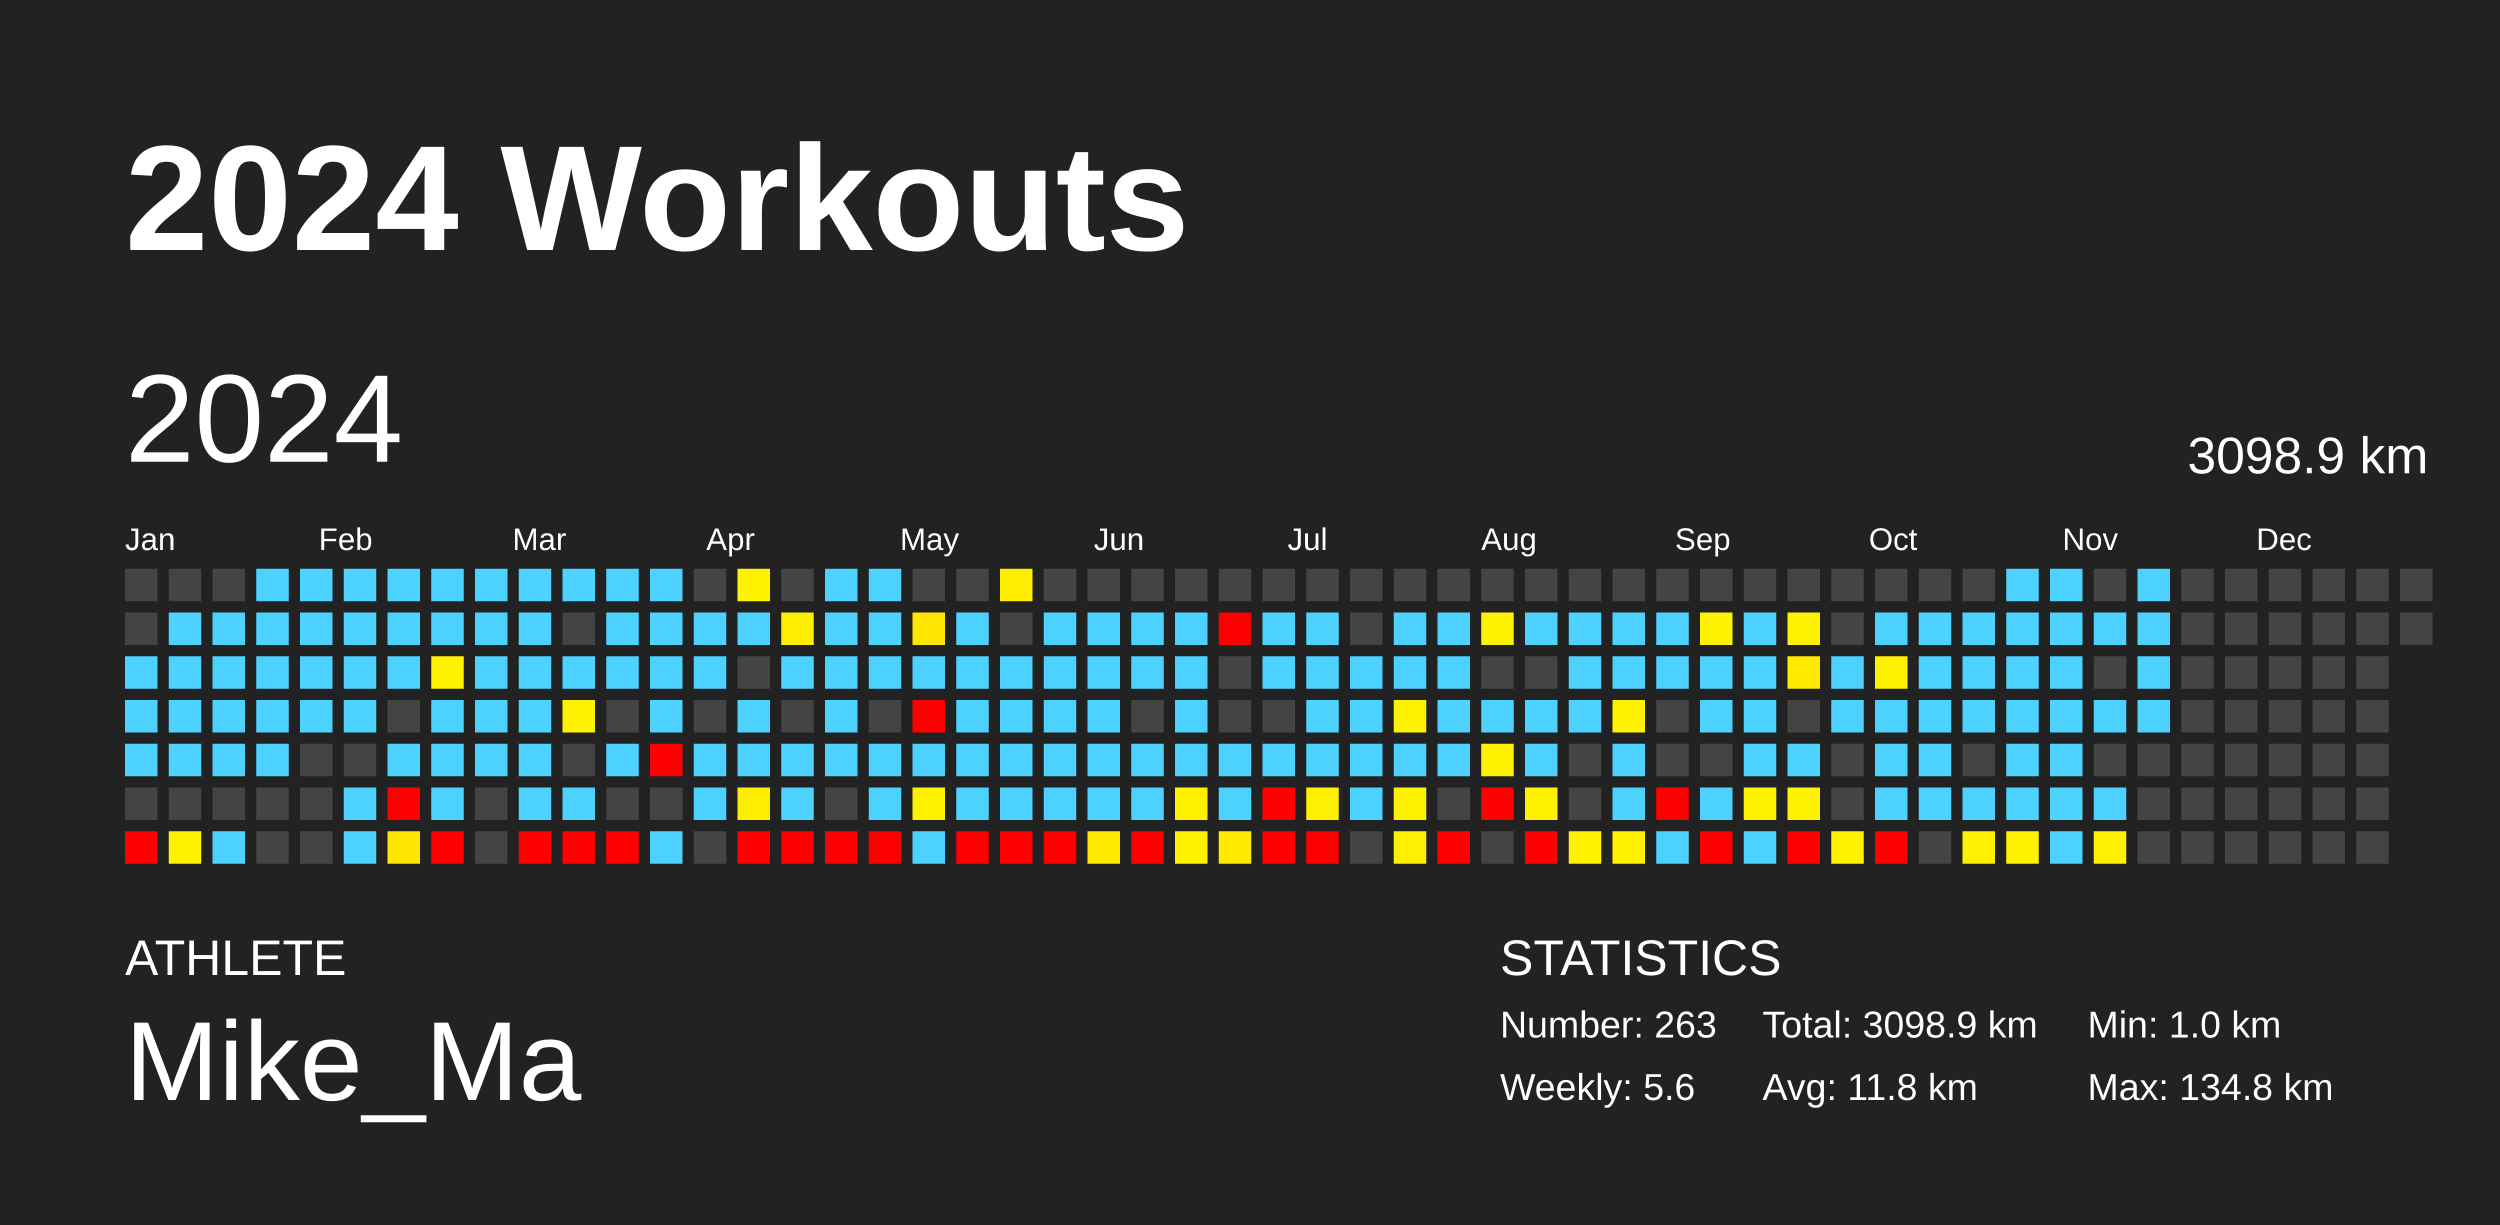
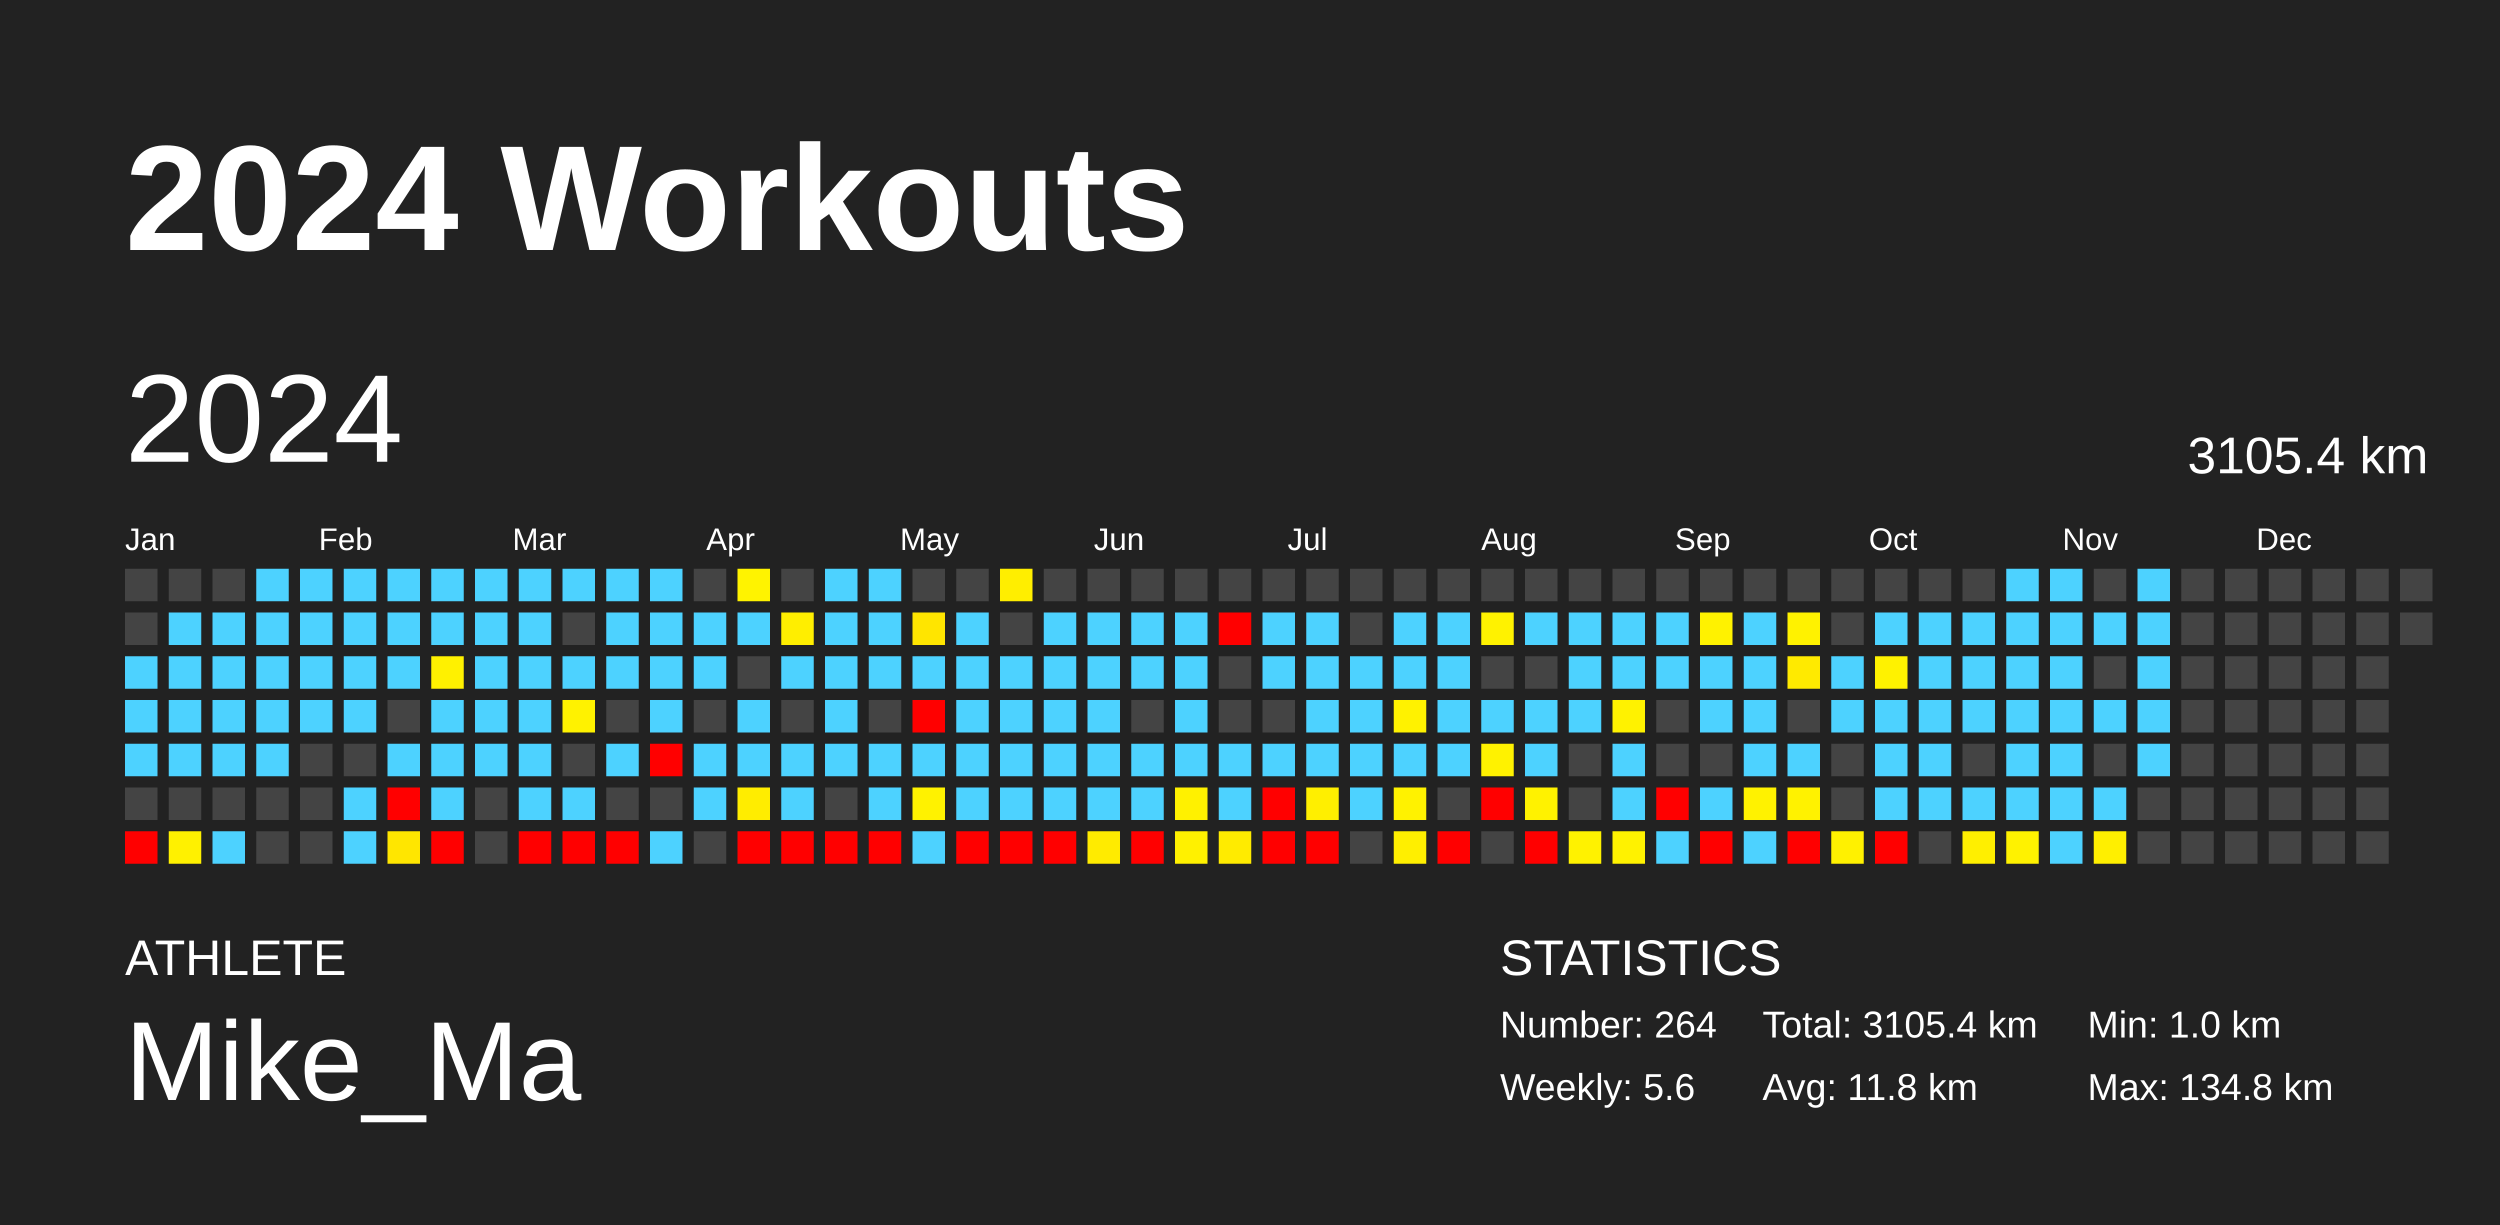
<svg xmlns="http://www.w3.org/2000/svg" baseProfile="full" height="98mm" version="1.1" viewBox="0,0,200,98" width="200mm">
  <defs />
  <rect fill="#222222" height="98" width="200" x="0" y="0" />
  <text fill="#FFFFFF" style="font-size:12px; font-family:Arial; font-weight:bold;" x="10" y="20">2024 Workouts</text>
  <text fill="#FFFFFF" style="font-size:4px; font-family:Arial" x="10" y="78">ATHLETE</text>
  <text fill="#FFFFFF" style="font-size:9px; font-family:Arial" x="10" y="88">Mike_Ma</text>
  <text fill="#FFFFFF" style="font-size:4px; font-family:Arial" x="120" y="78">STATISTICS</text>
-   <text fill="#FFFFFF" style="font-size:3px; font-family:Arial" x="120" y="83">Number: 263</text>
+   <text fill="#FFFFFF" style="font-size:3px; font-family:Arial" x="120" y="83">Number: 264</text>
  <text fill="#FFFFFF" style="font-size:3px; font-family:Arial" x="120" y="88">Weekly: 5.6</text>
-   <text fill="#FFFFFF" style="font-size:3px; font-family:Arial" x="141" y="83">Total: 3098.9 km</text>
+   <text fill="#FFFFFF" style="font-size:3px; font-family:Arial" x="141" y="83">Total: 3105.4 km</text>
  <text fill="#FFFFFF" style="font-size:3px; font-family:Arial" x="141" y="88">Avg: 11.8 km</text>
  <text fill="#FFFFFF" style="font-size:3px; font-family:Arial" x="167" y="83">Min: 1.0 km</text>
  <text fill="#FFFFFF" style="font-size:3px; font-family:Arial" x="167" y="88">Max: 134.8 km</text>
  <text dominant-baseline="hanging" fill="#FFFFFF" style="font-size:10.0px; font-family:Arial;" x="10" y="30">2024</text>
-   <text dominant-baseline="hanging" fill="#FFFFFF" style="font-size:4.125px; font-family:Arial;" x="175" y="35">3098.9 km</text>
+   <text dominant-baseline="hanging" fill="#FFFFFF" style="font-size:4.125px; font-family:Arial;" x="175" y="35">3105.4 km</text>
  <text fill="#FFFFFF" style="font-size:2.5px; font-family:Arial" x="10.0" y="44">Jan</text>
  <text fill="#FFFFFF" style="font-size:2.5px; font-family:Arial" x="25.5" y="44">Feb</text>
  <text fill="#FFFFFF" style="font-size:2.5px; font-family:Arial" x="41.0" y="44">Mar</text>
  <text fill="#FFFFFF" style="font-size:2.5px; font-family:Arial" x="56.5" y="44">Apr</text>
  <text fill="#FFFFFF" style="font-size:2.5px; font-family:Arial" x="72.0" y="44">May</text>
  <text fill="#FFFFFF" style="font-size:2.5px; font-family:Arial" x="87.5" y="44">Jun</text>
  <text fill="#FFFFFF" style="font-size:2.5px; font-family:Arial" x="103.0" y="44">Jul</text>
  <text fill="#FFFFFF" style="font-size:2.5px; font-family:Arial" x="118.5" y="44">Aug</text>
  <text fill="#FFFFFF" style="font-size:2.5px; font-family:Arial" x="134.0" y="44">Sep</text>
  <text fill="#FFFFFF" style="font-size:2.5px; font-family:Arial" x="149.5" y="44">Oct</text>
  <text fill="#FFFFFF" style="font-size:2.5px; font-family:Arial" x="165.0" y="44">Nov</text>
  <text fill="#FFFFFF" style="font-size:2.5px; font-family:Arial" x="180.5" y="44">Dec</text>
  <rect fill="#444444" height="2.6" width="2.6" x="10.0" y="45.5" />
  <rect fill="#444444" height="2.6" width="2.6" x="10.0" y="49.0" />
  <rect fill="#4dd2ff" height="2.6" width="2.6" x="10.0" y="52.5" />
  <rect fill="#4dd2ff" height="2.6" width="2.6" x="10.0" y="56.0" />
  <rect fill="#4dd2ff" height="2.6" width="2.6" x="10.0" y="59.5" />
  <rect fill="#444444" height="2.6" width="2.6" x="10.0" y="63.0" />
  <rect fill="red" height="2.6" width="2.6" x="10.0" y="66.5" />
  <rect fill="#444444" height="2.6" width="2.6" x="13.5" y="45.5" />
  <rect fill="#4dd2ff" height="2.6" width="2.6" x="13.5" y="49.0" />
  <rect fill="#4dd2ff" height="2.6" width="2.6" x="13.5" y="52.5" />
  <rect fill="#4dd2ff" height="2.6" width="2.6" x="13.5" y="56.0" />
  <rect fill="#4dd2ff" height="2.6" width="2.6" x="13.5" y="59.5" />
  <rect fill="#444444" height="2.6" width="2.6" x="13.5" y="63.0" />
  <rect fill="#fff100" height="2.6" width="2.6" x="13.5" y="66.5" />
  <rect fill="#444444" height="2.6" width="2.6" x="17.0" y="45.5" />
  <rect fill="#4dd2ff" height="2.6" width="2.6" x="17.0" y="49.0" />
  <rect fill="#4dd2ff" height="2.6" width="2.6" x="17.0" y="52.5" />
  <rect fill="#4dd2ff" height="2.6" width="2.6" x="17.0" y="56.0" />
  <rect fill="#4dd2ff" height="2.6" width="2.6" x="17.0" y="59.5" />
  <rect fill="#444444" height="2.6" width="2.6" x="17.0" y="63.0" />
  <rect fill="#4dd2ff" height="2.6" width="2.6" x="17.0" y="66.5" />
  <rect fill="#4dd2ff" height="2.6" width="2.6" x="20.5" y="45.5" />
  <rect fill="#4dd2ff" height="2.6" width="2.6" x="20.5" y="49.0" />
  <rect fill="#4dd2ff" height="2.6" width="2.6" x="20.5" y="52.5" />
  <rect fill="#4dd2ff" height="2.6" width="2.6" x="20.5" y="56.0" />
  <rect fill="#4dd2ff" height="2.6" width="2.6" x="20.5" y="59.5" />
  <rect fill="#444444" height="2.6" width="2.6" x="20.5" y="63.0" />
  <rect fill="#444444" height="2.6" width="2.6" x="20.5" y="66.5" />
  <rect fill="#4dd2ff" height="2.6" width="2.6" x="24.0" y="45.5" />
  <rect fill="#4dd2ff" height="2.6" width="2.6" x="24.0" y="49.0" />
  <rect fill="#4dd2ff" height="2.6" width="2.6" x="24.0" y="52.5" />
  <rect fill="#4dd2ff" height="2.6" width="2.6" x="24.0" y="56.0" />
  <rect fill="#444444" height="2.6" width="2.6" x="24.0" y="59.5" />
  <rect fill="#444444" height="2.6" width="2.6" x="24.0" y="63.0" />
  <rect fill="#444444" height="2.6" width="2.6" x="24.0" y="66.5" />
  <rect fill="#4dd2ff" height="2.6" width="2.6" x="27.5" y="45.5" />
  <rect fill="#4dd2ff" height="2.6" width="2.6" x="27.5" y="49.0" />
  <rect fill="#4dd2ff" height="2.6" width="2.6" x="27.5" y="52.5" />
  <rect fill="#4dd2ff" height="2.6" width="2.6" x="27.5" y="56.0" />
  <rect fill="#444444" height="2.6" width="2.6" x="27.5" y="59.5" />
  <rect fill="#4dd2ff" height="2.6" width="2.6" x="27.5" y="63.0" />
  <rect fill="#4dd2ff" height="2.6" width="2.6" x="27.5" y="66.5" />
  <rect fill="#4dd2ff" height="2.6" width="2.6" x="31.0" y="45.5" />
  <rect fill="#4dd2ff" height="2.6" width="2.6" x="31.0" y="49.0" />
  <rect fill="#4dd2ff" height="2.6" width="2.6" x="31.0" y="52.5" />
  <rect fill="#444444" height="2.6" width="2.6" x="31.0" y="56.0" />
  <rect fill="#4dd2ff" height="2.6" width="2.6" x="31.0" y="59.5" />
  <rect fill="red" height="2.6" width="2.6" x="31.0" y="63.0" />
  <rect fill="#ffe600" height="2.6" width="2.6" x="31.0" y="66.5" />
  <rect fill="#4dd2ff" height="2.6" width="2.6" x="34.5" y="45.5" />
  <rect fill="#4dd2ff" height="2.6" width="2.6" x="34.5" y="49.0" />
  <rect fill="#fff100" height="2.6" width="2.6" x="34.5" y="52.5" />
  <rect fill="#4dd2ff" height="2.6" width="2.6" x="34.5" y="56.0" />
  <rect fill="#4dd2ff" height="2.6" width="2.6" x="34.5" y="59.5" />
  <rect fill="#4dd2ff" height="2.6" width="2.6" x="34.5" y="63.0" />
  <rect fill="red" height="2.6" width="2.6" x="34.5" y="66.5" />
  <rect fill="#4dd2ff" height="2.6" width="2.6" x="38.0" y="45.5" />
  <rect fill="#4dd2ff" height="2.6" width="2.6" x="38.0" y="49.0" />
  <rect fill="#4dd2ff" height="2.6" width="2.6" x="38.0" y="52.5" />
  <rect fill="#4dd2ff" height="2.6" width="2.6" x="38.0" y="56.0" />
  <rect fill="#4dd2ff" height="2.6" width="2.6" x="38.0" y="59.5" />
  <rect fill="#444444" height="2.6" width="2.6" x="38.0" y="63.0" />
  <rect fill="#444444" height="2.6" width="2.6" x="38.0" y="66.5" />
  <rect fill="#4dd2ff" height="2.6" width="2.6" x="41.5" y="45.5" />
  <rect fill="#4dd2ff" height="2.6" width="2.6" x="41.5" y="49.0" />
  <rect fill="#4dd2ff" height="2.6" width="2.6" x="41.5" y="52.5" />
  <rect fill="#4dd2ff" height="2.6" width="2.6" x="41.5" y="56.0" />
  <rect fill="#4dd2ff" height="2.6" width="2.6" x="41.5" y="59.5" />
  <rect fill="#4dd2ff" height="2.6" width="2.6" x="41.5" y="63.0" />
  <rect fill="red" height="2.6" width="2.6" x="41.5" y="66.5" />
  <rect fill="#4dd2ff" height="2.6" width="2.6" x="45.0" y="45.5" />
  <rect fill="#444444" height="2.6" width="2.6" x="45.0" y="49.0" />
  <rect fill="#4dd2ff" height="2.6" width="2.6" x="45.0" y="52.5" />
  <rect fill="#fff200" height="2.6" width="2.6" x="45.0" y="56.0" />
  <rect fill="#444444" height="2.6" width="2.6" x="45.0" y="59.5" />
  <rect fill="#4dd2ff" height="2.6" width="2.6" x="45.0" y="63.0" />
  <rect fill="red" height="2.6" width="2.6" x="45.0" y="66.5" />
  <rect fill="#4dd2ff" height="2.6" width="2.6" x="48.5" y="45.5" />
  <rect fill="#4dd2ff" height="2.6" width="2.6" x="48.5" y="49.0" />
  <rect fill="#4dd2ff" height="2.6" width="2.6" x="48.5" y="52.5" />
  <rect fill="#444444" height="2.6" width="2.6" x="48.5" y="56.0" />
  <rect fill="#4dd2ff" height="2.6" width="2.6" x="48.5" y="59.5" />
  <rect fill="#444444" height="2.6" width="2.6" x="48.5" y="63.0" />
  <rect fill="red" height="2.6" width="2.6" x="48.5" y="66.5" />
  <rect fill="#4dd2ff" height="2.6" width="2.6" x="52.0" y="45.5" />
  <rect fill="#4dd2ff" height="2.6" width="2.6" x="52.0" y="49.0" />
  <rect fill="#4dd2ff" height="2.6" width="2.6" x="52.0" y="52.5" />
  <rect fill="#4dd2ff" height="2.6" width="2.6" x="52.0" y="56.0" />
  <rect fill="red" height="2.6" width="2.6" x="52.0" y="59.5" />
  <rect fill="#444444" height="2.6" width="2.6" x="52.0" y="63.0" />
  <rect fill="#4dd2ff" height="2.6" width="2.6" x="52.0" y="66.5" />
  <rect fill="#444444" height="2.6" width="2.6" x="55.5" y="45.5" />
  <rect fill="#4dd2ff" height="2.6" width="2.6" x="55.5" y="49.0" />
  <rect fill="#4dd2ff" height="2.6" width="2.6" x="55.5" y="52.5" />
  <rect fill="#444444" height="2.6" width="2.6" x="55.5" y="56.0" />
  <rect fill="#4dd2ff" height="2.6" width="2.6" x="55.5" y="59.5" />
  <rect fill="#4dd2ff" height="2.6" width="2.6" x="55.5" y="63.0" />
  <rect fill="#444444" height="2.6" width="2.6" x="55.5" y="66.5" />
  <rect fill="#fff300" height="2.6" width="2.6" x="59.0" y="45.5" />
  <rect fill="#4dd2ff" height="2.6" width="2.6" x="59.0" y="49.0" />
  <rect fill="#444444" height="2.6" width="2.6" x="59.0" y="52.5" />
  <rect fill="#4dd2ff" height="2.6" width="2.6" x="59.0" y="56.0" />
  <rect fill="#4dd2ff" height="2.6" width="2.6" x="59.0" y="59.5" />
  <rect fill="#ffed00" height="2.6" width="2.6" x="59.0" y="63.0" />
  <rect fill="red" height="2.6" width="2.6" x="59.0" y="66.5" />
  <rect fill="#444444" height="2.6" width="2.6" x="62.5" y="45.5" />
  <rect fill="#ffee00" height="2.6" width="2.6" x="62.5" y="49.0" />
  <rect fill="#4dd2ff" height="2.6" width="2.6" x="62.5" y="52.5" />
  <rect fill="#444444" height="2.6" width="2.6" x="62.5" y="56.0" />
  <rect fill="#4dd2ff" height="2.6" width="2.6" x="62.5" y="59.5" />
  <rect fill="#4dd2ff" height="2.6" width="2.6" x="62.5" y="63.0" />
  <rect fill="red" height="2.6" width="2.6" x="62.5" y="66.5" />
  <rect fill="#4dd2ff" height="2.6" width="2.6" x="66.0" y="45.5" />
  <rect fill="#4dd2ff" height="2.6" width="2.6" x="66.0" y="49.0" />
  <rect fill="#4dd2ff" height="2.6" width="2.6" x="66.0" y="52.5" />
  <rect fill="#4dd2ff" height="2.6" width="2.6" x="66.0" y="56.0" />
  <rect fill="#4dd2ff" height="2.6" width="2.6" x="66.0" y="59.5" />
  <rect fill="#444444" height="2.6" width="2.6" x="66.0" y="63.0" />
  <rect fill="red" height="2.6" width="2.6" x="66.0" y="66.5" />
  <rect fill="#4dd2ff" height="2.6" width="2.6" x="69.5" y="45.5" />
  <rect fill="#4dd2ff" height="2.6" width="2.6" x="69.5" y="49.0" />
  <rect fill="#4dd2ff" height="2.6" width="2.6" x="69.5" y="52.5" />
  <rect fill="#444444" height="2.6" width="2.6" x="69.5" y="56.0" />
  <rect fill="#4dd2ff" height="2.6" width="2.6" x="69.5" y="59.5" />
  <rect fill="#4dd2ff" height="2.6" width="2.6" x="69.5" y="63.0" />
  <rect fill="red" height="2.6" width="2.6" x="69.5" y="66.5" />
  <rect fill="#444444" height="2.6" width="2.6" x="73.0" y="45.5" />
  <rect fill="#ffe500" height="2.6" width="2.6" x="73.0" y="49.0" />
  <rect fill="#4dd2ff" height="2.6" width="2.6" x="73.0" y="52.5" />
  <rect fill="red" height="2.6" width="2.6" x="73.0" y="56.0" />
  <rect fill="#4dd2ff" height="2.6" width="2.6" x="73.0" y="59.5" />
  <rect fill="#fff200" height="2.6" width="2.6" x="73.0" y="63.0" />
  <rect fill="#4dd2ff" height="2.6" width="2.6" x="73.0" y="66.5" />
  <rect fill="#444444" height="2.6" width="2.6" x="76.5" y="45.5" />
  <rect fill="#4dd2ff" height="2.6" width="2.6" x="76.5" y="49.0" />
  <rect fill="#4dd2ff" height="2.6" width="2.6" x="76.5" y="52.5" />
  <rect fill="#4dd2ff" height="2.6" width="2.6" x="76.5" y="56.0" />
  <rect fill="#4dd2ff" height="2.6" width="2.6" x="76.5" y="59.5" />
  <rect fill="#4dd2ff" height="2.6" width="2.6" x="76.5" y="63.0" />
  <rect fill="red" height="2.6" width="2.6" x="76.5" y="66.5" />
  <rect fill="#ffee00" height="2.6" width="2.6" x="80.0" y="45.5" />
  <rect fill="#444444" height="2.6" width="2.6" x="80.0" y="49.0" />
  <rect fill="#4dd2ff" height="2.6" width="2.6" x="80.0" y="52.5" />
  <rect fill="#4dd2ff" height="2.6" width="2.6" x="80.0" y="56.0" />
  <rect fill="#4dd2ff" height="2.6" width="2.6" x="80.0" y="59.5" />
  <rect fill="#4dd2ff" height="2.6" width="2.6" x="80.0" y="63.0" />
  <rect fill="red" height="2.6" width="2.6" x="80.0" y="66.5" />
  <rect fill="#444444" height="2.6" width="2.6" x="83.5" y="45.5" />
  <rect fill="#4dd2ff" height="2.6" width="2.6" x="83.5" y="49.0" />
  <rect fill="#4dd2ff" height="2.6" width="2.6" x="83.5" y="52.5" />
  <rect fill="#4dd2ff" height="2.6" width="2.6" x="83.5" y="56.0" />
  <rect fill="#4dd2ff" height="2.6" width="2.6" x="83.5" y="59.5" />
  <rect fill="#4dd2ff" height="2.6" width="2.6" x="83.5" y="63.0" />
  <rect fill="red" height="2.6" width="2.6" x="83.5" y="66.5" />
  <rect fill="#444444" height="2.6" width="2.6" x="87.0" y="45.5" />
  <rect fill="#4dd2ff" height="2.6" width="2.6" x="87.0" y="49.0" />
  <rect fill="#4dd2ff" height="2.6" width="2.6" x="87.0" y="52.5" />
  <rect fill="#4dd2ff" height="2.6" width="2.6" x="87.0" y="56.0" />
  <rect fill="#4dd2ff" height="2.6" width="2.6" x="87.0" y="59.5" />
  <rect fill="#4dd2ff" height="2.6" width="2.6" x="87.0" y="63.0" />
  <rect fill="#ffeb00" height="2.6" width="2.6" x="87.0" y="66.5" />
  <rect fill="#444444" height="2.6" width="2.6" x="90.5" y="45.5" />
  <rect fill="#4dd2ff" height="2.6" width="2.6" x="90.5" y="49.0" />
  <rect fill="#4dd2ff" height="2.6" width="2.6" x="90.5" y="52.5" />
  <rect fill="#444444" height="2.6" width="2.6" x="90.5" y="56.0" />
  <rect fill="#4dd2ff" height="2.6" width="2.6" x="90.5" y="59.5" />
  <rect fill="#4dd2ff" height="2.6" width="2.6" x="90.5" y="63.0" />
  <rect fill="red" height="2.6" width="2.6" x="90.5" y="66.5" />
  <rect fill="#444444" height="2.6" width="2.6" x="94.0" y="45.5" />
  <rect fill="#4dd2ff" height="2.6" width="2.6" x="94.0" y="49.0" />
  <rect fill="#4dd2ff" height="2.6" width="2.6" x="94.0" y="52.5" />
  <rect fill="#4dd2ff" height="2.6" width="2.6" x="94.0" y="56.0" />
  <rect fill="#4dd2ff" height="2.6" width="2.6" x="94.0" y="59.5" />
  <rect fill="#fff100" height="2.6" width="2.6" x="94.0" y="63.0" />
  <rect fill="#fff100" height="2.6" width="2.6" x="94.0" y="66.5" />
  <rect fill="#444444" height="2.6" width="2.6" x="97.5" y="45.5" />
  <rect fill="red" height="2.6" width="2.6" x="97.5" y="49.0" />
  <rect fill="#444444" height="2.6" width="2.6" x="97.5" y="52.5" />
  <rect fill="#444444" height="2.6" width="2.6" x="97.5" y="56.0" />
  <rect fill="#4dd2ff" height="2.6" width="2.6" x="97.5" y="59.5" />
  <rect fill="#4dd2ff" height="2.6" width="2.6" x="97.5" y="63.0" />
  <rect fill="#ffeb00" height="2.6" width="2.6" x="97.5" y="66.5" />
  <rect fill="#444444" height="2.6" width="2.6" x="101.0" y="45.5" />
  <rect fill="#4dd2ff" height="2.6" width="2.6" x="101.0" y="49.0" />
  <rect fill="#4dd2ff" height="2.6" width="2.6" x="101.0" y="52.5" />
  <rect fill="#444444" height="2.6" width="2.6" x="101.0" y="56.0" />
  <rect fill="#4dd2ff" height="2.6" width="2.6" x="101.0" y="59.5" />
  <rect fill="red" height="2.6" width="2.6" x="101.0" y="63.0" />
  <rect fill="red" height="2.6" width="2.6" x="101.0" y="66.5" />
  <rect fill="#444444" height="2.6" width="2.6" x="104.5" y="45.5" />
  <rect fill="#4dd2ff" height="2.6" width="2.6" x="104.5" y="49.0" />
  <rect fill="#4dd2ff" height="2.6" width="2.6" x="104.5" y="52.5" />
  <rect fill="#4dd2ff" height="2.6" width="2.6" x="104.5" y="56.0" />
  <rect fill="#4dd2ff" height="2.6" width="2.6" x="104.5" y="59.5" />
  <rect fill="#ffef00" height="2.6" width="2.6" x="104.5" y="63.0" />
  <rect fill="red" height="2.6" width="2.6" x="104.5" y="66.5" />
  <rect fill="#444444" height="2.6" width="2.6" x="108.0" y="45.5" />
  <rect fill="#444444" height="2.6" width="2.6" x="108.0" y="49.0" />
  <rect fill="#4dd2ff" height="2.6" width="2.6" x="108.0" y="52.5" />
  <rect fill="#4dd2ff" height="2.6" width="2.6" x="108.0" y="56.0" />
  <rect fill="#4dd2ff" height="2.6" width="2.6" x="108.0" y="59.5" />
  <rect fill="#4dd2ff" height="2.6" width="2.6" x="108.0" y="63.0" />
  <rect fill="#444444" height="2.6" width="2.6" x="108.0" y="66.5" />
  <rect fill="#444444" height="2.6" width="2.6" x="111.5" y="45.5" />
  <rect fill="#4dd2ff" height="2.6" width="2.6" x="111.5" y="49.0" />
  <rect fill="#4dd2ff" height="2.6" width="2.6" x="111.5" y="52.5" />
  <rect fill="#fff200" height="2.6" width="2.6" x="111.5" y="56.0" />
  <rect fill="#4dd2ff" height="2.6" width="2.6" x="111.5" y="59.5" />
  <rect fill="#fff200" height="2.6" width="2.6" x="111.5" y="63.0" />
  <rect fill="#ffef00" height="2.6" width="2.6" x="111.5" y="66.5" />
  <rect fill="#444444" height="2.6" width="2.6" x="115.0" y="45.5" />
  <rect fill="#4dd2ff" height="2.6" width="2.6" x="115.0" y="49.0" />
  <rect fill="#4dd2ff" height="2.6" width="2.6" x="115.0" y="52.5" />
  <rect fill="#4dd2ff" height="2.6" width="2.6" x="115.0" y="56.0" />
  <rect fill="#4dd2ff" height="2.6" width="2.6" x="115.0" y="59.5" />
  <rect fill="#444444" height="2.6" width="2.6" x="115.0" y="63.0" />
  <rect fill="red" height="2.6" width="2.6" x="115.0" y="66.5" />
  <rect fill="#444444" height="2.6" width="2.6" x="118.5" y="45.5" />
  <rect fill="#fff200" height="2.6" width="2.6" x="118.5" y="49.0" />
  <rect fill="#444444" height="2.6" width="2.6" x="118.5" y="52.5" />
  <rect fill="#4dd2ff" height="2.6" width="2.6" x="118.5" y="56.0" />
  <rect fill="#fff200" height="2.6" width="2.6" x="118.5" y="59.5" />
  <rect fill="red" height="2.6" width="2.6" x="118.5" y="63.0" />
  <rect fill="#444444" height="2.6" width="2.6" x="118.5" y="66.5" />
  <rect fill="#444444" height="2.6" width="2.6" x="122.0" y="45.5" />
  <rect fill="#4dd2ff" height="2.6" width="2.6" x="122.0" y="49.0" />
  <rect fill="#444444" height="2.6" width="2.6" x="122.0" y="52.5" />
  <rect fill="#4dd2ff" height="2.6" width="2.6" x="122.0" y="56.0" />
  <rect fill="#4dd2ff" height="2.6" width="2.6" x="122.0" y="59.5" />
  <rect fill="#fff200" height="2.6" width="2.6" x="122.0" y="63.0" />
  <rect fill="red" height="2.6" width="2.6" x="122.0" y="66.5" />
  <rect fill="#444444" height="2.6" width="2.6" x="125.5" y="45.5" />
  <rect fill="#4dd2ff" height="2.6" width="2.6" x="125.5" y="49.0" />
  <rect fill="#4dd2ff" height="2.6" width="2.6" x="125.5" y="52.5" />
  <rect fill="#4dd2ff" height="2.6" width="2.6" x="125.5" y="56.0" />
  <rect fill="#444444" height="2.6" width="2.6" x="125.5" y="59.5" />
  <rect fill="#444444" height="2.6" width="2.6" x="125.5" y="63.0" />
  <rect fill="#fff200" height="2.6" width="2.6" x="125.5" y="66.5" />
  <rect fill="#444444" height="2.6" width="2.6" x="129.0" y="45.5" />
  <rect fill="#4dd2ff" height="2.6" width="2.6" x="129.0" y="49.0" />
  <rect fill="#4dd2ff" height="2.6" width="2.6" x="129.0" y="52.5" />
  <rect fill="#fff200" height="2.6" width="2.6" x="129.0" y="56.0" />
  <rect fill="#4dd2ff" height="2.6" width="2.6" x="129.0" y="59.5" />
  <rect fill="#4dd2ff" height="2.6" width="2.6" x="129.0" y="63.0" />
  <rect fill="#fff200" height="2.6" width="2.6" x="129.0" y="66.5" />
  <rect fill="#444444" height="2.6" width="2.6" x="132.5" y="45.5" />
  <rect fill="#4dd2ff" height="2.6" width="2.6" x="132.5" y="49.0" />
  <rect fill="#4dd2ff" height="2.6" width="2.6" x="132.5" y="52.5" />
  <rect fill="#444444" height="2.6" width="2.6" x="132.5" y="56.0" />
  <rect fill="#444444" height="2.6" width="2.6" x="132.5" y="59.5" />
  <rect fill="red" height="2.6" width="2.6" x="132.5" y="63.0" />
  <rect fill="#4dd2ff" height="2.6" width="2.6" x="132.5" y="66.5" />
  <rect fill="#444444" height="2.6" width="2.6" x="136.0" y="45.5" />
  <rect fill="#fff200" height="2.6" width="2.6" x="136.0" y="49.0" />
  <rect fill="#4dd2ff" height="2.6" width="2.6" x="136.0" y="52.5" />
  <rect fill="#4dd2ff" height="2.6" width="2.6" x="136.0" y="56.0" />
  <rect fill="#444444" height="2.6" width="2.6" x="136.0" y="59.5" />
  <rect fill="#4dd2ff" height="2.6" width="2.6" x="136.0" y="63.0" />
  <rect fill="red" height="2.6" width="2.6" x="136.0" y="66.5" />
  <rect fill="#444444" height="2.6" width="2.6" x="139.5" y="45.5" />
  <rect fill="#4dd2ff" height="2.6" width="2.6" x="139.5" y="49.0" />
  <rect fill="#4dd2ff" height="2.6" width="2.6" x="139.5" y="52.5" />
  <rect fill="#4dd2ff" height="2.6" width="2.6" x="139.5" y="56.0" />
  <rect fill="#4dd2ff" height="2.6" width="2.6" x="139.5" y="59.5" />
  <rect fill="#fff200" height="2.6" width="2.6" x="139.5" y="63.0" />
  <rect fill="#4dd2ff" height="2.6" width="2.6" x="139.5" y="66.5" />
  <rect fill="#444444" height="2.6" width="2.6" x="143.0" y="45.5" />
  <rect fill="#fff200" height="2.6" width="2.6" x="143.0" y="49.0" />
  <rect fill="#ffea00" height="2.6" width="2.6" x="143.0" y="52.5" />
  <rect fill="#444444" height="2.6" width="2.6" x="143.0" y="56.0" />
  <rect fill="#4dd2ff" height="2.6" width="2.6" x="143.0" y="59.5" />
  <rect fill="#fff200" height="2.6" width="2.6" x="143.0" y="63.0" />
  <rect fill="red" height="2.6" width="2.6" x="143.0" y="66.5" />
  <rect fill="#444444" height="2.6" width="2.6" x="146.5" y="45.5" />
  <rect fill="#444444" height="2.6" width="2.6" x="146.5" y="49.0" />
  <rect fill="#4dd2ff" height="2.6" width="2.6" x="146.5" y="52.5" />
  <rect fill="#4dd2ff" height="2.6" width="2.6" x="146.5" y="56.0" />
  <rect fill="#444444" height="2.6" width="2.6" x="146.5" y="59.5" />
  <rect fill="#444444" height="2.6" width="2.6" x="146.5" y="63.0" />
  <rect fill="#fff100" height="2.6" width="2.6" x="146.5" y="66.5" />
  <rect fill="#444444" height="2.6" width="2.6" x="150.0" y="45.5" />
  <rect fill="#4dd2ff" height="2.6" width="2.6" x="150.0" y="49.0" />
  <rect fill="#fff200" height="2.6" width="2.6" x="150.0" y="52.5" />
  <rect fill="#4dd2ff" height="2.6" width="2.6" x="150.0" y="56.0" />
  <rect fill="#4dd2ff" height="2.6" width="2.6" x="150.0" y="59.5" />
  <rect fill="#4dd2ff" height="2.6" width="2.6" x="150.0" y="63.0" />
  <rect fill="red" height="2.6" width="2.6" x="150.0" y="66.5" />
  <rect fill="#444444" height="2.6" width="2.6" x="153.5" y="45.5" />
  <rect fill="#4dd2ff" height="2.6" width="2.6" x="153.5" y="49.0" />
  <rect fill="#4dd2ff" height="2.6" width="2.6" x="153.5" y="52.5" />
  <rect fill="#4dd2ff" height="2.6" width="2.6" x="153.5" y="56.0" />
  <rect fill="#4dd2ff" height="2.6" width="2.6" x="153.5" y="59.5" />
  <rect fill="#4dd2ff" height="2.6" width="2.6" x="153.5" y="63.0" />
  <rect fill="#444444" height="2.6" width="2.6" x="153.5" y="66.5" />
  <rect fill="#444444" height="2.6" width="2.6" x="157.0" y="45.5" />
  <rect fill="#4dd2ff" height="2.6" width="2.6" x="157.0" y="49.0" />
  <rect fill="#4dd2ff" height="2.6" width="2.6" x="157.0" y="52.5" />
  <rect fill="#4dd2ff" height="2.6" width="2.6" x="157.0" y="56.0" />
  <rect fill="#444444" height="2.6" width="2.6" x="157.0" y="59.5" />
  <rect fill="#4dd2ff" height="2.6" width="2.6" x="157.0" y="63.0" />
  <rect fill="#ffef00" height="2.6" width="2.6" x="157.0" y="66.5" />
  <rect fill="#4dd2ff" height="2.6" width="2.6" x="160.5" y="45.5" />
  <rect fill="#4dd2ff" height="2.6" width="2.6" x="160.5" y="49.0" />
  <rect fill="#4dd2ff" height="2.6" width="2.6" x="160.5" y="52.5" />
  <rect fill="#4dd2ff" height="2.6" width="2.6" x="160.5" y="56.0" />
  <rect fill="#4dd2ff" height="2.6" width="2.6" x="160.5" y="59.5" />
  <rect fill="#4dd2ff" height="2.6" width="2.6" x="160.5" y="63.0" />
  <rect fill="#fff200" height="2.6" width="2.6" x="160.5" y="66.5" />
  <rect fill="#4dd2ff" height="2.6" width="2.6" x="164.0" y="45.5" />
  <rect fill="#4dd2ff" height="2.6" width="2.6" x="164.0" y="49.0" />
  <rect fill="#4dd2ff" height="2.6" width="2.6" x="164.0" y="52.5" />
  <rect fill="#4dd2ff" height="2.6" width="2.6" x="164.0" y="56.0" />
  <rect fill="#4dd2ff" height="2.6" width="2.6" x="164.0" y="59.5" />
  <rect fill="#4dd2ff" height="2.6" width="2.6" x="164.0" y="63.0" />
  <rect fill="#4dd2ff" height="2.6" width="2.6" x="164.0" y="66.5" />
  <rect fill="#444444" height="2.6" width="2.6" x="167.5" y="45.5" />
  <rect fill="#4dd2ff" height="2.6" width="2.6" x="167.5" y="49.0" />
  <rect fill="#444444" height="2.6" width="2.6" x="167.5" y="52.5" />
  <rect fill="#4dd2ff" height="2.6" width="2.6" x="167.5" y="56.0" />
  <rect fill="#444444" height="2.6" width="2.6" x="167.5" y="59.5" />
  <rect fill="#4dd2ff" height="2.6" width="2.6" x="167.5" y="63.0" />
  <rect fill="#ffef00" height="2.6" width="2.6" x="167.5" y="66.5" />
  <rect fill="#4dd2ff" height="2.6" width="2.6" x="171.0" y="45.5" />
  <rect fill="#4dd2ff" height="2.6" width="2.6" x="171.0" y="49.0" />
  <rect fill="#4dd2ff" height="2.6" width="2.6" x="171.0" y="52.5" />
  <rect fill="#4dd2ff" height="2.6" width="2.6" x="171.0" y="56.0" />
-   <rect fill="#444444" height="2.6" width="2.6" x="171.0" y="59.5" />
+   <rect fill="#4dd2ff" height="2.6" width="2.6" x="171.0" y="59.5" />
  <rect fill="#444444" height="2.6" width="2.6" x="171.0" y="63.0" />
  <rect fill="#444444" height="2.6" width="2.6" x="171.0" y="66.5" />
  <rect fill="#444444" height="2.6" width="2.6" x="174.5" y="45.5" />
  <rect fill="#444444" height="2.6" width="2.6" x="174.5" y="49.0" />
  <rect fill="#444444" height="2.6" width="2.6" x="174.5" y="52.5" />
  <rect fill="#444444" height="2.6" width="2.6" x="174.5" y="56.0" />
  <rect fill="#444444" height="2.6" width="2.6" x="174.5" y="59.5" />
  <rect fill="#444444" height="2.6" width="2.6" x="174.5" y="63.0" />
  <rect fill="#444444" height="2.6" width="2.6" x="174.5" y="66.5" />
  <rect fill="#444444" height="2.6" width="2.6" x="178.0" y="45.5" />
  <rect fill="#444444" height="2.6" width="2.6" x="178.0" y="49.0" />
  <rect fill="#444444" height="2.6" width="2.6" x="178.0" y="52.5" />
  <rect fill="#444444" height="2.6" width="2.6" x="178.0" y="56.0" />
  <rect fill="#444444" height="2.6" width="2.6" x="178.0" y="59.5" />
  <rect fill="#444444" height="2.6" width="2.6" x="178.0" y="63.0" />
  <rect fill="#444444" height="2.6" width="2.6" x="178.0" y="66.5" />
  <rect fill="#444444" height="2.6" width="2.6" x="181.5" y="45.5" />
  <rect fill="#444444" height="2.6" width="2.6" x="181.5" y="49.0" />
  <rect fill="#444444" height="2.6" width="2.6" x="181.5" y="52.5" />
  <rect fill="#444444" height="2.6" width="2.6" x="181.5" y="56.0" />
  <rect fill="#444444" height="2.6" width="2.6" x="181.5" y="59.5" />
  <rect fill="#444444" height="2.6" width="2.6" x="181.5" y="63.0" />
  <rect fill="#444444" height="2.6" width="2.6" x="181.5" y="66.5" />
  <rect fill="#444444" height="2.6" width="2.6" x="185.0" y="45.5" />
  <rect fill="#444444" height="2.6" width="2.6" x="185.0" y="49.0" />
  <rect fill="#444444" height="2.6" width="2.6" x="185.0" y="52.5" />
  <rect fill="#444444" height="2.6" width="2.6" x="185.0" y="56.0" />
  <rect fill="#444444" height="2.6" width="2.6" x="185.0" y="59.5" />
  <rect fill="#444444" height="2.6" width="2.6" x="185.0" y="63.0" />
  <rect fill="#444444" height="2.6" width="2.6" x="185.0" y="66.5" />
  <rect fill="#444444" height="2.6" width="2.6" x="188.5" y="45.5" />
  <rect fill="#444444" height="2.6" width="2.6" x="188.5" y="49.0" />
  <rect fill="#444444" height="2.6" width="2.6" x="188.5" y="52.5" />
  <rect fill="#444444" height="2.6" width="2.6" x="188.5" y="56.0" />
  <rect fill="#444444" height="2.6" width="2.6" x="188.5" y="59.5" />
  <rect fill="#444444" height="2.6" width="2.6" x="188.5" y="63.0" />
  <rect fill="#444444" height="2.6" width="2.6" x="188.5" y="66.5" />
  <rect fill="#444444" height="2.6" width="2.6" x="192.0" y="45.5" />
  <rect fill="#444444" height="2.6" width="2.6" x="192.0" y="49.0" />
</svg>
